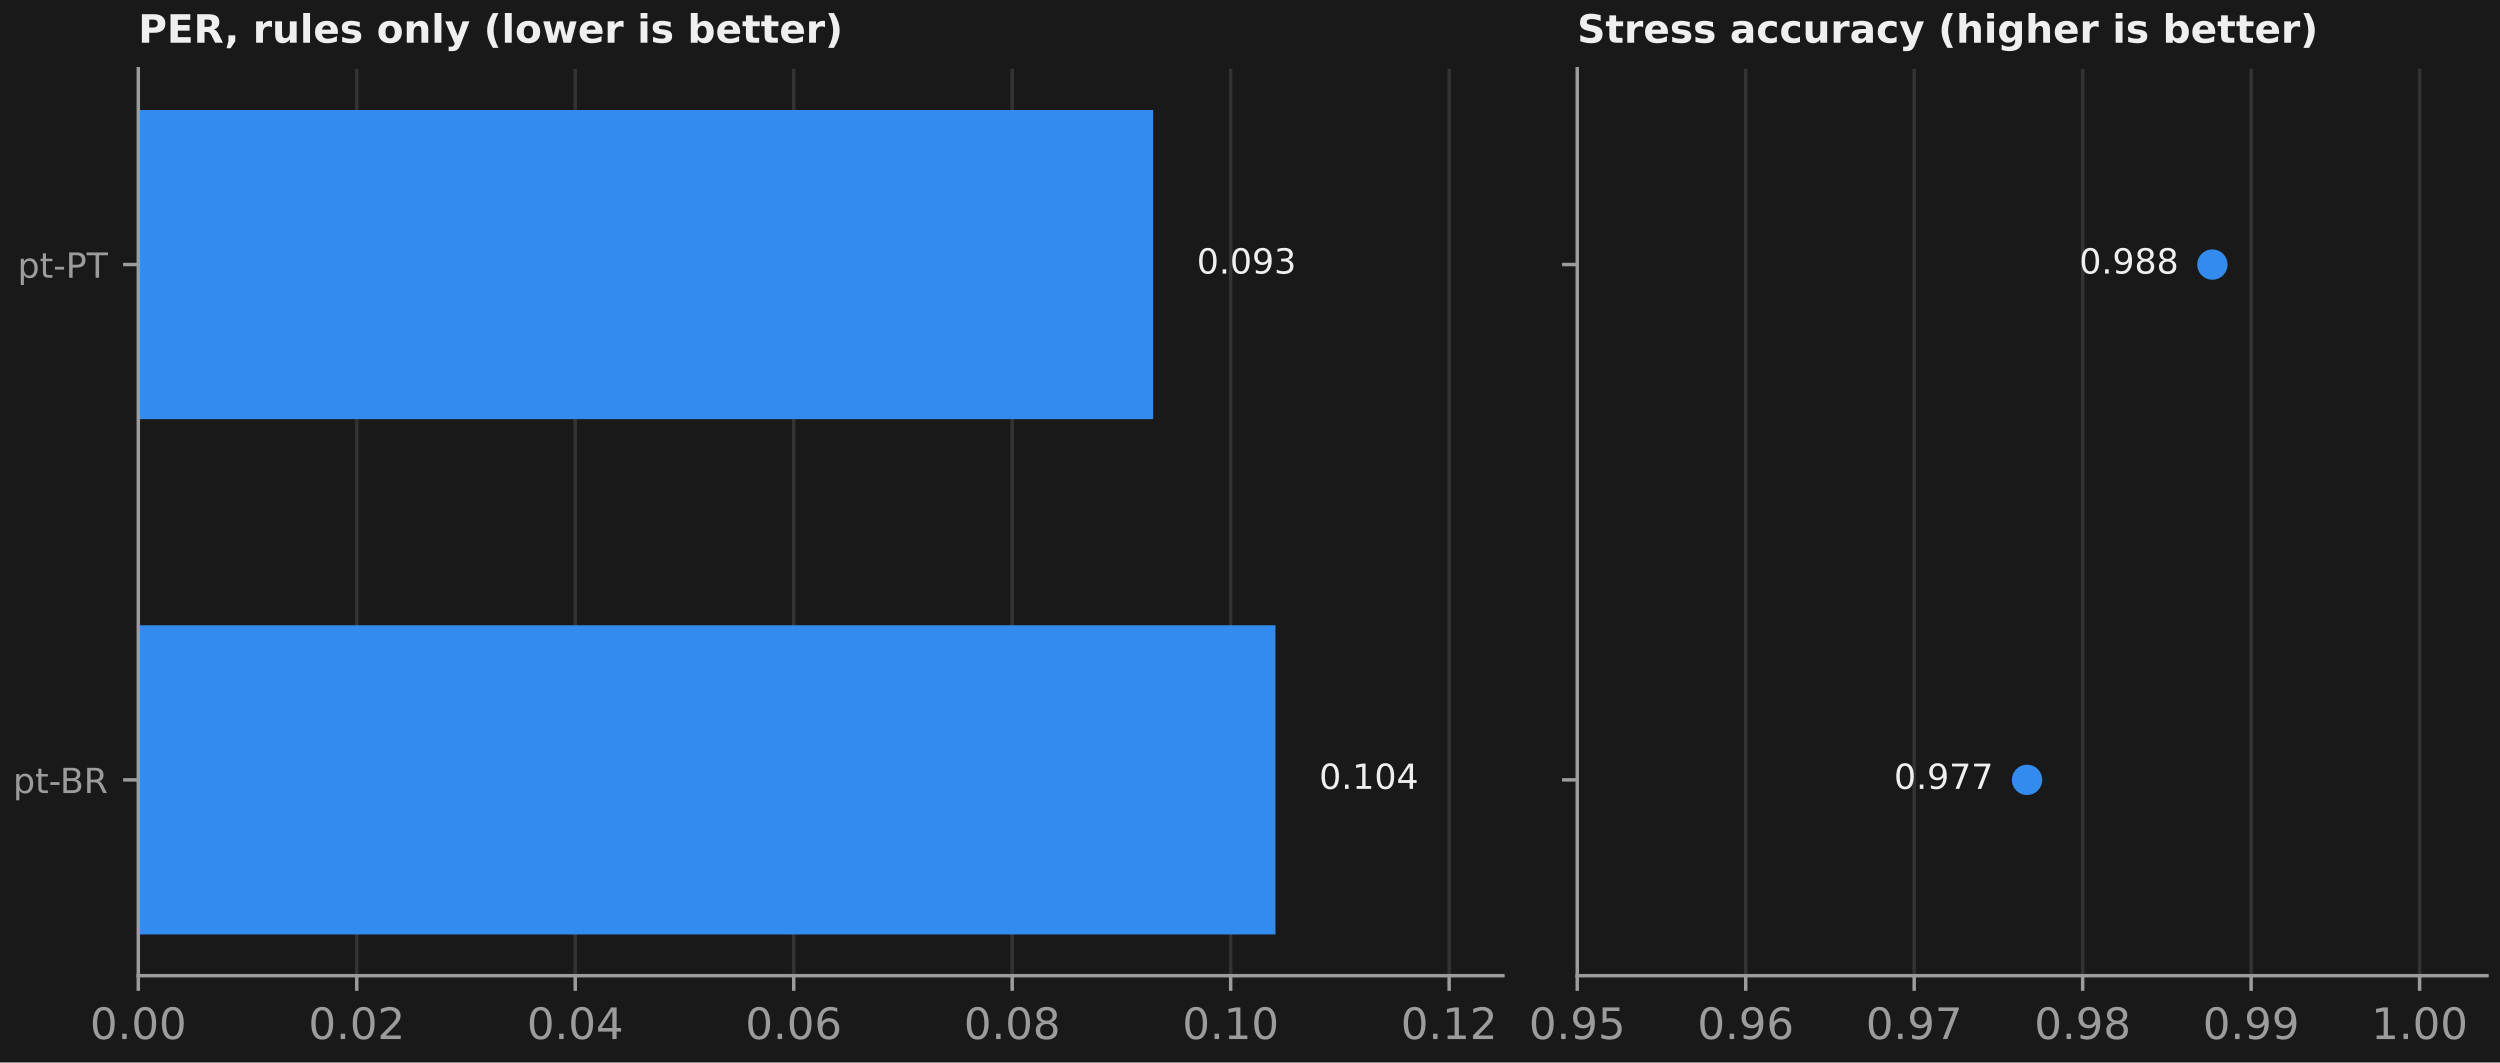
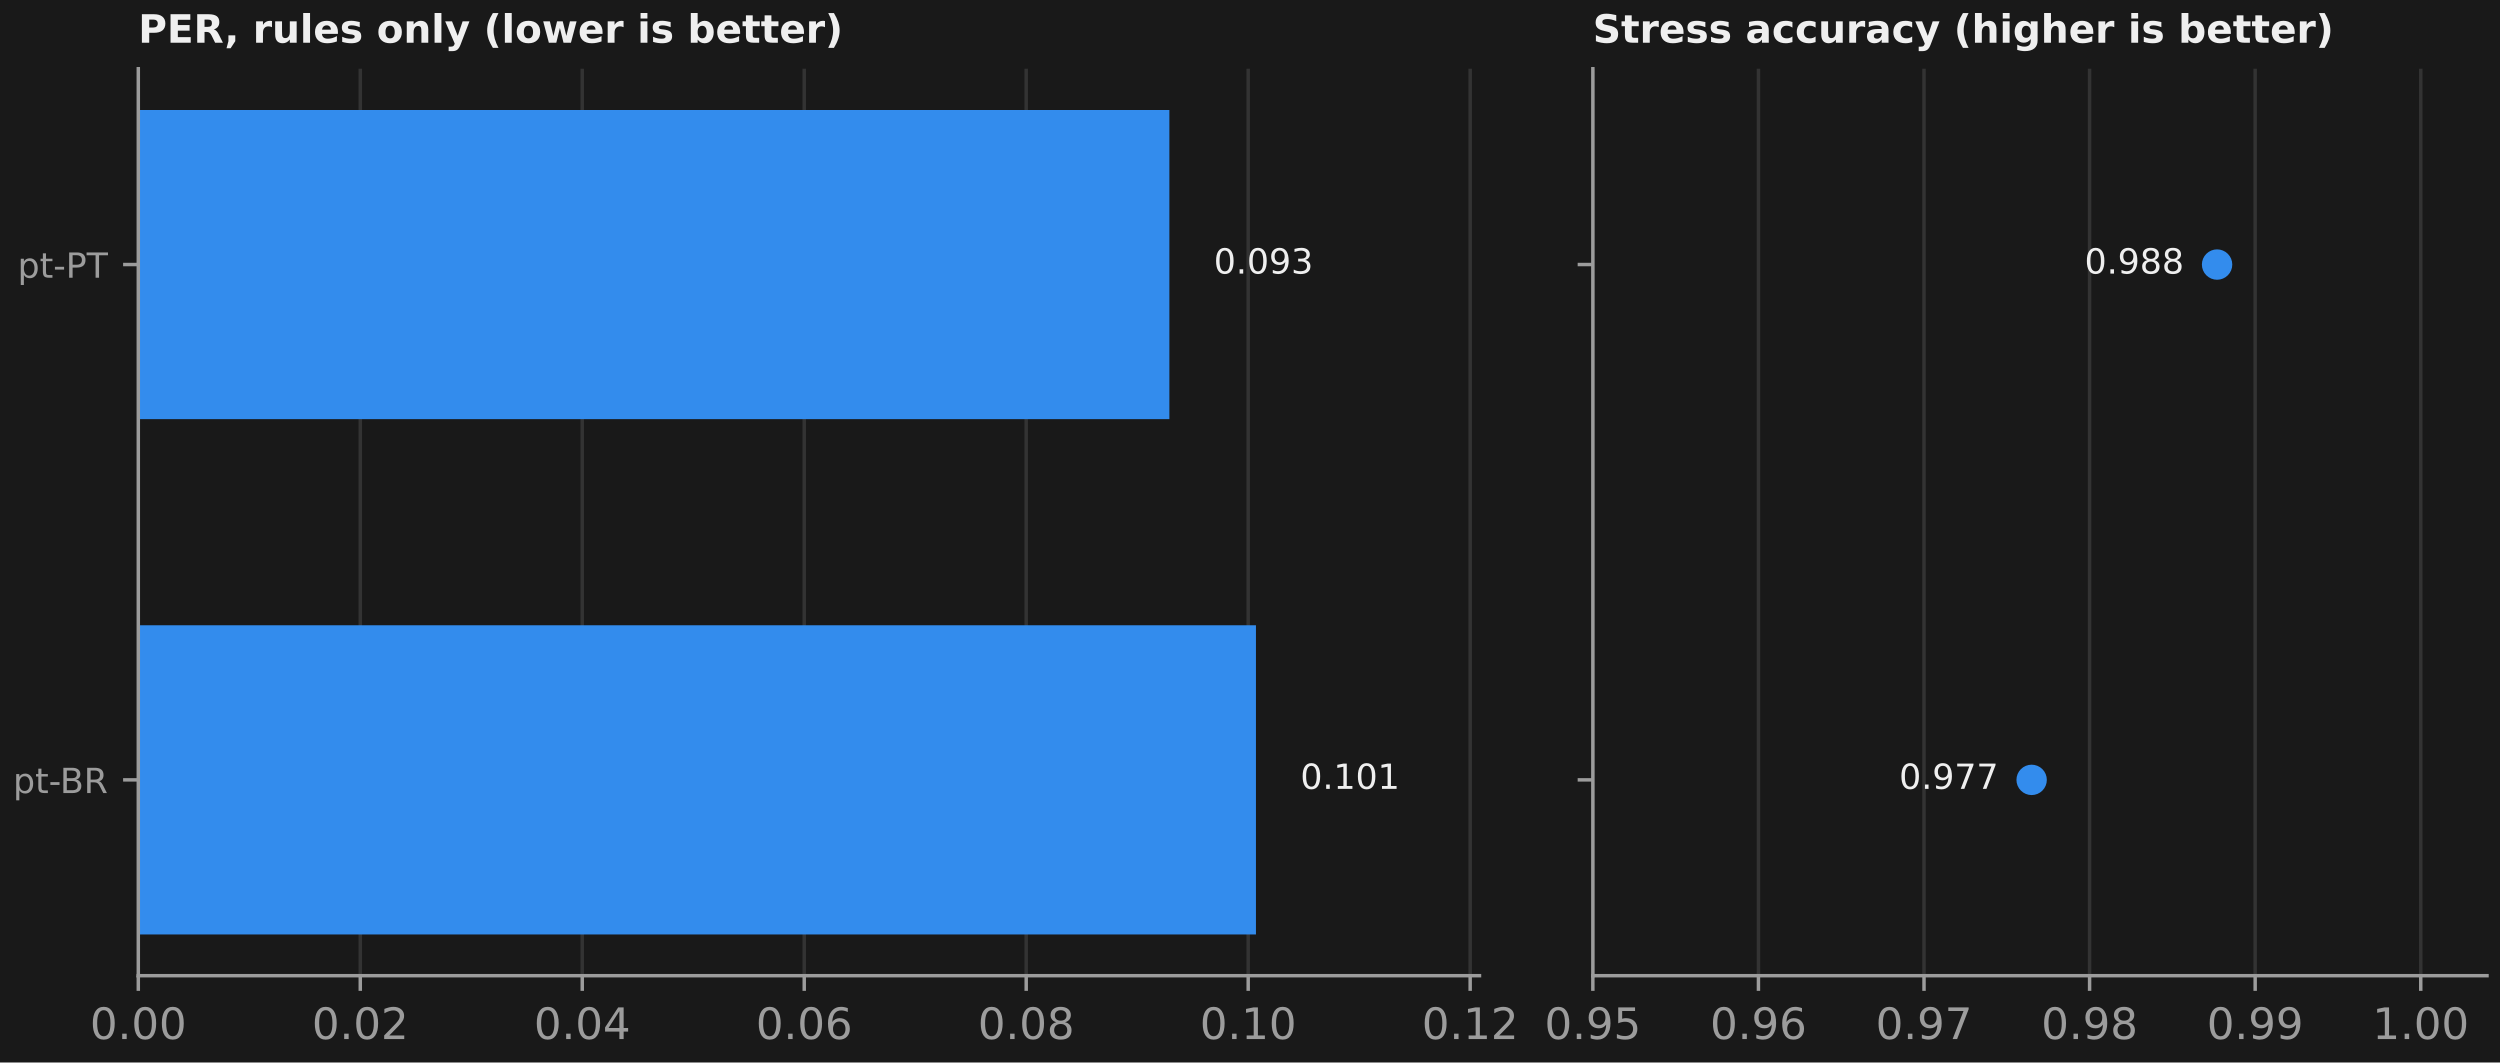
<svg xmlns="http://www.w3.org/2000/svg" xmlns:xlink="http://www.w3.org/1999/xlink" width="576pt" height="244.8pt" viewBox="0 0 576 244.8" version="1.1">
  <defs>
    <style type="text/css">*{stroke-linejoin: round; stroke-linecap: butt}</style>
  </defs>
  <g id="figure_1">
    <g id="patch_1">
      <path d="M 0 244.8  L 576 244.8  L 576 0  L 0 0  z " style="fill: #191919" />
    </g>
    <g id="axes_1">
      <g id="patch_2">
-         <path d="M 31.864 224.8  L 346.265 224.8  L 346.265 15.839  L 31.864 15.839  z " style="fill: #191919" />
+         <path d="M 31.864 224.8  L 340.873 224.8  L 340.873 15.839  L 31.864 15.839  z " style="fill: #191919" />
      </g>
      <g id="matplotlib.axis_1">
        <g id="xtick_1">
          <g id="line2d_1">
-             <path d="M 31.864 224.8  L 31.864 15.839  " clip-path="url(#pe0ce35fc5b)" style="fill: none; stroke: #333333; stroke-width: 0.8; stroke-linecap: square" />
+             <path d="M 31.864 224.8  L 31.864 15.839  " clip-path="url(#p73ae3f1e7e)" style="fill: none; stroke: #333333; stroke-width: 0.8; stroke-linecap: square" />
          </g>
          <g id="line2d_2">
            <defs>
              <path id="mc3cc2e16f8" d="M 0 0  L 0 3.5  " style="stroke: #9c9c9c; stroke-width: 0.8" />
            </defs>
            <g>
              <use xlink:href="#mc3cc2e16f8" x="31.864" y="224.8" style="fill: #9c9c9c; stroke: #9c9c9c; stroke-width: 0.8" />
            </g>
          </g>
          <g id="text_1">
            <text style="font-size: 10px; font-family: 'DejaVu Sans', 'Bitstream Vera Sans', 'Computer Modern Sans Serif', 'Lucida Grande', 'Verdana', 'Geneva', 'Lucid', 'Arial', 'Helvetica', 'Avant Garde', sans-serif; text-anchor: middle; fill: #9c9c9c" x="31.864" y="239.397" transform="rotate(-0 31.86399 239.3974)">0.00</text>
          </g>
        </g>
        <g id="xtick_2">
          <g id="line2d_3">
-             <path d="M 82.2 224.8  L 82.2 15.839  " clip-path="url(#pe0ce35fc5b)" style="fill: none; stroke: #333333; stroke-width: 0.8; stroke-linecap: square" />
+             <path d="M 83.008 224.8  L 83.008 15.839  " clip-path="url(#p73ae3f1e7e)" style="fill: none; stroke: #333333; stroke-width: 0.8; stroke-linecap: square" />
          </g>
          <g id="line2d_4">
            <g>
-               <use xlink:href="#mc3cc2e16f8" x="82.2" y="224.8" style="fill: #9c9c9c; stroke: #9c9c9c; stroke-width: 0.8" />
+               <use xlink:href="#mc3cc2e16f8" x="83.008" y="224.8" style="fill: #9c9c9c; stroke: #9c9c9c; stroke-width: 0.8" />
            </g>
          </g>
          <g id="text_2">
-             <text style="font-size: 10px; font-family: 'DejaVu Sans', 'Bitstream Vera Sans', 'Computer Modern Sans Serif', 'Lucida Grande', 'Verdana', 'Geneva', 'Lucid', 'Arial', 'Helvetica', 'Avant Garde', sans-serif; text-anchor: middle; fill: #9c9c9c" x="82.2" y="239.397" transform="rotate(-0 82.20044 239.3974)">0.02</text>
+             <text style="font-size: 10px; font-family: 'DejaVu Sans', 'Bitstream Vera Sans', 'Computer Modern Sans Serif', 'Lucida Grande', 'Verdana', 'Geneva', 'Lucid', 'Arial', 'Helvetica', 'Avant Garde', sans-serif; text-anchor: middle; fill: #9c9c9c" x="83.008" y="239.397" transform="rotate(-0 83.00756 239.3974)">0.02</text>
          </g>
        </g>
        <g id="xtick_3">
          <g id="line2d_5">
-             <path d="M 132.537 224.8  L 132.537 15.839  " clip-path="url(#pe0ce35fc5b)" style="fill: none; stroke: #333333; stroke-width: 0.8; stroke-linecap: square" />
+             <path d="M 134.151 224.8  L 134.151 15.839  " clip-path="url(#p73ae3f1e7e)" style="fill: none; stroke: #333333; stroke-width: 0.8; stroke-linecap: square" />
          </g>
          <g id="line2d_6">
            <g>
-               <use xlink:href="#mc3cc2e16f8" x="132.537" y="224.8" style="fill: #9c9c9c; stroke: #9c9c9c; stroke-width: 0.8" />
+               <use xlink:href="#mc3cc2e16f8" x="134.151" y="224.8" style="fill: #9c9c9c; stroke: #9c9c9c; stroke-width: 0.8" />
            </g>
          </g>
          <g id="text_3">
-             <text style="font-size: 10px; font-family: 'DejaVu Sans', 'Bitstream Vera Sans', 'Computer Modern Sans Serif', 'Lucida Grande', 'Verdana', 'Geneva', 'Lucid', 'Arial', 'Helvetica', 'Avant Garde', sans-serif; text-anchor: middle; fill: #9c9c9c" x="132.537" y="239.397" transform="rotate(-0 132.5369 239.3974)">0.04</text>
+             <text style="font-size: 10px; font-family: 'DejaVu Sans', 'Bitstream Vera Sans', 'Computer Modern Sans Serif', 'Lucida Grande', 'Verdana', 'Geneva', 'Lucid', 'Arial', 'Helvetica', 'Avant Garde', sans-serif; text-anchor: middle; fill: #9c9c9c" x="134.151" y="239.397" transform="rotate(-0 134.1511 239.3974)">0.04</text>
          </g>
        </g>
        <g id="xtick_4">
          <g id="line2d_7">
-             <path d="M 182.873 224.8  L 182.873 15.839  " clip-path="url(#pe0ce35fc5b)" style="fill: none; stroke: #333333; stroke-width: 0.8; stroke-linecap: square" />
+             <path d="M 185.295 224.8  L 185.295 15.839  " clip-path="url(#p73ae3f1e7e)" style="fill: none; stroke: #333333; stroke-width: 0.8; stroke-linecap: square" />
          </g>
          <g id="line2d_8">
            <g>
-               <use xlink:href="#mc3cc2e16f8" x="182.873" y="224.8" style="fill: #9c9c9c; stroke: #9c9c9c; stroke-width: 0.8" />
+               <use xlink:href="#mc3cc2e16f8" x="185.295" y="224.8" style="fill: #9c9c9c; stroke: #9c9c9c; stroke-width: 0.8" />
            </g>
          </g>
          <g id="text_4">
-             <text style="font-size: 10px; font-family: 'DejaVu Sans', 'Bitstream Vera Sans', 'Computer Modern Sans Serif', 'Lucida Grande', 'Verdana', 'Geneva', 'Lucid', 'Arial', 'Helvetica', 'Avant Garde', sans-serif; text-anchor: middle; fill: #9c9c9c" x="182.873" y="239.397" transform="rotate(-0 182.8733 239.3974)">0.06</text>
+             <text style="font-size: 10px; font-family: 'DejaVu Sans', 'Bitstream Vera Sans', 'Computer Modern Sans Serif', 'Lucida Grande', 'Verdana', 'Geneva', 'Lucid', 'Arial', 'Helvetica', 'Avant Garde', sans-serif; text-anchor: middle; fill: #9c9c9c" x="185.295" y="239.397" transform="rotate(-0 185.2947 239.3974)">0.06</text>
          </g>
        </g>
        <g id="xtick_5">
          <g id="line2d_9">
-             <path d="M 233.21 224.8  L 233.21 15.839  " clip-path="url(#pe0ce35fc5b)" style="fill: none; stroke: #333333; stroke-width: 0.8; stroke-linecap: square" />
+             <path d="M 236.438 224.8  L 236.438 15.839  " clip-path="url(#p73ae3f1e7e)" style="fill: none; stroke: #333333; stroke-width: 0.8; stroke-linecap: square" />
          </g>
          <g id="line2d_10">
            <g>
-               <use xlink:href="#mc3cc2e16f8" x="233.21" y="224.8" style="fill: #9c9c9c; stroke: #9c9c9c; stroke-width: 0.8" />
+               <use xlink:href="#mc3cc2e16f8" x="236.438" y="224.8" style="fill: #9c9c9c; stroke: #9c9c9c; stroke-width: 0.8" />
            </g>
          </g>
          <g id="text_5">
-             <text style="font-size: 10px; font-family: 'DejaVu Sans', 'Bitstream Vera Sans', 'Computer Modern Sans Serif', 'Lucida Grande', 'Verdana', 'Geneva', 'Lucid', 'Arial', 'Helvetica', 'Avant Garde', sans-serif; text-anchor: middle; fill: #9c9c9c" x="233.21" y="239.397" transform="rotate(-0 233.2098 239.3974)">0.08</text>
+             <text style="font-size: 10px; font-family: 'DejaVu Sans', 'Bitstream Vera Sans', 'Computer Modern Sans Serif', 'Lucida Grande', 'Verdana', 'Geneva', 'Lucid', 'Arial', 'Helvetica', 'Avant Garde', sans-serif; text-anchor: middle; fill: #9c9c9c" x="236.438" y="239.397" transform="rotate(-0 236.4383 239.3974)">0.08</text>
          </g>
        </g>
        <g id="xtick_6">
          <g id="line2d_11">
-             <path d="M 283.546 224.8  L 283.546 15.839  " clip-path="url(#pe0ce35fc5b)" style="fill: none; stroke: #333333; stroke-width: 0.8; stroke-linecap: square" />
+             <path d="M 287.582 224.8  L 287.582 15.839  " clip-path="url(#p73ae3f1e7e)" style="fill: none; stroke: #333333; stroke-width: 0.8; stroke-linecap: square" />
          </g>
          <g id="line2d_12">
            <g>
-               <use xlink:href="#mc3cc2e16f8" x="283.546" y="224.8" style="fill: #9c9c9c; stroke: #9c9c9c; stroke-width: 0.8" />
+               <use xlink:href="#mc3cc2e16f8" x="287.582" y="224.8" style="fill: #9c9c9c; stroke: #9c9c9c; stroke-width: 0.8" />
            </g>
          </g>
          <g id="text_6">
-             <text style="font-size: 10px; font-family: 'DejaVu Sans', 'Bitstream Vera Sans', 'Computer Modern Sans Serif', 'Lucida Grande', 'Verdana', 'Geneva', 'Lucid', 'Arial', 'Helvetica', 'Avant Garde', sans-serif; text-anchor: middle; fill: #9c9c9c" x="283.546" y="239.397" transform="rotate(-0 283.5463 239.3974)">0.10</text>
+             <text style="font-size: 10px; font-family: 'DejaVu Sans', 'Bitstream Vera Sans', 'Computer Modern Sans Serif', 'Lucida Grande', 'Verdana', 'Geneva', 'Lucid', 'Arial', 'Helvetica', 'Avant Garde', sans-serif; text-anchor: middle; fill: #9c9c9c" x="287.582" y="239.397" transform="rotate(-0 287.5819 239.3974)">0.10</text>
          </g>
        </g>
        <g id="xtick_7">
          <g id="line2d_13">
-             <path d="M 333.883 224.8  L 333.883 15.839  " clip-path="url(#pe0ce35fc5b)" style="fill: none; stroke: #333333; stroke-width: 0.8; stroke-linecap: square" />
+             <path d="M 338.725 224.8  L 338.725 15.839  " clip-path="url(#p73ae3f1e7e)" style="fill: none; stroke: #333333; stroke-width: 0.8; stroke-linecap: square" />
          </g>
          <g id="line2d_14">
            <g>
-               <use xlink:href="#mc3cc2e16f8" x="333.883" y="224.8" style="fill: #9c9c9c; stroke: #9c9c9c; stroke-width: 0.8" />
+               <use xlink:href="#mc3cc2e16f8" x="338.725" y="224.8" style="fill: #9c9c9c; stroke: #9c9c9c; stroke-width: 0.8" />
            </g>
          </g>
          <g id="text_7">
-             <text style="font-size: 10px; font-family: 'DejaVu Sans', 'Bitstream Vera Sans', 'Computer Modern Sans Serif', 'Lucida Grande', 'Verdana', 'Geneva', 'Lucid', 'Arial', 'Helvetica', 'Avant Garde', sans-serif; text-anchor: middle; fill: #9c9c9c" x="333.883" y="239.397" transform="rotate(-0 333.8827 239.3974)">0.12</text>
+             <text style="font-size: 10px; font-family: 'DejaVu Sans', 'Bitstream Vera Sans', 'Computer Modern Sans Serif', 'Lucida Grande', 'Verdana', 'Geneva', 'Lucid', 'Arial', 'Helvetica', 'Avant Garde', sans-serif; text-anchor: middle; fill: #9c9c9c" x="338.725" y="239.397" transform="rotate(-0 338.7254 239.3974)">0.12</text>
          </g>
        </g>
      </g>
      <g id="matplotlib.axis_2">
        <g id="ytick_1">
          <g id="line2d_15">
            <defs>
              <path id="m61c7a5ba7b" d="M 0 0  L -3.5 0  " style="stroke: #9c9c9c; stroke-width: 0.8" />
            </defs>
            <g>
              <use xlink:href="#m61c7a5ba7b" x="31.864" y="60.955" style="fill: #9c9c9c; stroke: #9c9c9c; stroke-width: 0.8" />
            </g>
          </g>
          <g id="text_8">
            <text style="font-size: 8px; font-family: 'DejaVu Sans', 'Bitstream Vera Sans', 'Computer Modern Sans Serif', 'Lucida Grande', 'Verdana', 'Geneva', 'Lucid', 'Arial', 'Helvetica', 'Avant Garde', sans-serif; text-anchor: end; fill: #9c9c9c" x="24.864" y="63.994" transform="rotate(-0 24.86399 63.99446)">pt-PT</text>
          </g>
        </g>
        <g id="ytick_2">
          <g id="line2d_16">
            <g>
              <use xlink:href="#m61c7a5ba7b" x="31.864" y="179.683" style="fill: #9c9c9c; stroke: #9c9c9c; stroke-width: 0.8" />
            </g>
          </g>
          <g id="text_9">
            <text style="font-size: 8px; font-family: 'DejaVu Sans', 'Bitstream Vera Sans', 'Computer Modern Sans Serif', 'Lucida Grande', 'Verdana', 'Geneva', 'Lucid', 'Arial', 'Helvetica', 'Avant Garde', sans-serif; text-anchor: end; fill: #9c9c9c" x="24.864" y="182.722" transform="rotate(-0 24.86399 182.7223)">pt-BR</text>
          </g>
        </g>
      </g>
      <g id="patch_3">
-         <path d="M 31.864 25.337  L 265.677 25.337  L 265.677 96.574  L 31.864 96.574  z " clip-path="url(#pe0ce35fc5b)" style="fill: #338ced" />
+         <path d="M 31.864 25.337  L 269.426 25.337  L 269.426 96.574  L 31.864 96.574  z " clip-path="url(#p73ae3f1e7e)" style="fill: #338ced" />
      </g>
      <g id="patch_4">
-         <path d="M 31.864 144.065  L 293.865 144.065  L 293.865 215.302  L 31.864 215.302  z " clip-path="url(#pe0ce35fc5b)" style="fill: #338ced" />
+         <path d="M 31.864 144.065  L 289.372 144.065  L 289.372 215.302  L 31.864 215.302  z " clip-path="url(#p73ae3f1e7e)" style="fill: #338ced" />
      </g>
      <g id="patch_5">
        <path d="M 31.864 224.8  L 31.864 15.839  " style="fill: none; stroke: #9c9c9c; stroke-width: 0.8; stroke-linejoin: miter; stroke-linecap: square" />
      </g>
      <g id="patch_6">
-         <path d="M 31.864 224.8  L 346.265 224.8  " style="fill: none; stroke: #9c9c9c; stroke-width: 0.8; stroke-linejoin: miter; stroke-linecap: square" />
+         <path d="M 31.864 224.8  L 340.873 224.8  " style="fill: none; stroke: #9c9c9c; stroke-width: 0.8; stroke-linejoin: miter; stroke-linecap: square" />
      </g>
      <g id="text_10">
-         <text style="font-size: 8px; font-family: 'DejaVu Sans', 'Bitstream Vera Sans', 'Computer Modern Sans Serif', 'Lucida Grande', 'Verdana', 'Geneva', 'Lucid', 'Arial', 'Helvetica', 'Avant Garde', sans-serif; text-anchor: start; fill: #efefef" x="275.744" y="63.034" transform="rotate(-0 275.7441 63.03352)">0.093</text>
+         <text style="font-size: 8px; font-family: 'DejaVu Sans', 'Bitstream Vera Sans', 'Computer Modern Sans Serif', 'Lucida Grande', 'Verdana', 'Geneva', 'Lucid', 'Arial', 'Helvetica', 'Avant Garde', sans-serif; text-anchor: start; fill: #efefef" x="279.655" y="63.034" transform="rotate(-0 279.6546 63.03352)">0.093</text>
      </g>
      <g id="text_11">
-         <text style="font-size: 8px; font-family: 'DejaVu Sans', 'Bitstream Vera Sans', 'Computer Modern Sans Serif', 'Lucida Grande', 'Verdana', 'Geneva', 'Lucid', 'Arial', 'Helvetica', 'Avant Garde', sans-serif; text-anchor: start; fill: #efefef" x="303.933" y="181.761" transform="rotate(-0 303.9325 181.7613)">0.104</text>
+         <text style="font-size: 8px; font-family: 'DejaVu Sans', 'Bitstream Vera Sans', 'Computer Modern Sans Serif', 'Lucida Grande', 'Verdana', 'Geneva', 'Lucid', 'Arial', 'Helvetica', 'Avant Garde', sans-serif; text-anchor: start; fill: #efefef" x="299.601" y="181.761" transform="rotate(-0 299.6006 181.7613)">0.101</text>
      </g>
      <g id="text_12">
        <text style="font-weight: 700; font-size: 9px; font-family: 'DejaVu Sans', 'Bitstream Vera Sans', 'Computer Modern Sans Serif', 'Lucida Grande', 'Verdana', 'Geneva', 'Lucid', 'Arial', 'Helvetica', 'Avant Garde', sans-serif; text-anchor: start; fill: #efefef" x="31.864" y="9.839" transform="rotate(-0 31.86399 9.838834)">PER, rules only (lower is better)</text>
      </g>
    </g>
    <g id="axes_2">
      <g id="patch_7">
-         <path d="M 363.399 224.8  L 573 224.8  L 573 15.839  L 363.399 15.839  z " style="fill: #191919" />
+         <path d="M 366.993 224.8  L 573 224.8  L 573 15.839  L 366.993 15.839  z " style="fill: #191919" />
      </g>
      <g id="matplotlib.axis_3">
        <g id="xtick_8">
          <g id="line2d_17">
-             <path d="M 363.399 224.8  L 363.399 15.839  " clip-path="url(#pda798c7196)" style="fill: none; stroke: #333333; stroke-width: 0.8; stroke-linecap: square" />
+             <path d="M 366.993 224.8  L 366.993 15.839  " clip-path="url(#p0f48ddc2b1)" style="fill: none; stroke: #333333; stroke-width: 0.8; stroke-linecap: square" />
          </g>
          <g id="line2d_18">
            <g>
-               <use xlink:href="#mc3cc2e16f8" x="363.399" y="224.8" style="fill: #9c9c9c; stroke: #9c9c9c; stroke-width: 0.8" />
+               <use xlink:href="#mc3cc2e16f8" x="366.993" y="224.8" style="fill: #9c9c9c; stroke: #9c9c9c; stroke-width: 0.8" />
            </g>
          </g>
          <g id="text_13">
-             <text style="font-size: 10px; font-family: 'DejaVu Sans', 'Bitstream Vera Sans', 'Computer Modern Sans Serif', 'Lucida Grande', 'Verdana', 'Geneva', 'Lucid', 'Arial', 'Helvetica', 'Avant Garde', sans-serif; text-anchor: middle; fill: #9c9c9c" x="363.399" y="239.397" transform="rotate(-0 363.3988 239.3974)">0.95</text>
+             <text style="font-size: 10px; font-family: 'DejaVu Sans', 'Bitstream Vera Sans', 'Computer Modern Sans Serif', 'Lucida Grande', 'Verdana', 'Geneva', 'Lucid', 'Arial', 'Helvetica', 'Avant Garde', sans-serif; text-anchor: middle; fill: #9c9c9c" x="366.993" y="239.397" transform="rotate(-0 366.9934 239.3974)">0.95</text>
          </g>
        </g>
        <g id="xtick_9">
          <g id="line2d_19">
-             <path d="M 402.214 224.8  L 402.214 15.839  " clip-path="url(#pda798c7196)" style="fill: none; stroke: #333333; stroke-width: 0.8; stroke-linecap: square" />
+             <path d="M 405.143 224.8  L 405.143 15.839  " clip-path="url(#p0f48ddc2b1)" style="fill: none; stroke: #333333; stroke-width: 0.8; stroke-linecap: square" />
          </g>
          <g id="line2d_20">
            <g>
-               <use xlink:href="#mc3cc2e16f8" x="402.214" y="224.8" style="fill: #9c9c9c; stroke: #9c9c9c; stroke-width: 0.8" />
+               <use xlink:href="#mc3cc2e16f8" x="405.143" y="224.8" style="fill: #9c9c9c; stroke: #9c9c9c; stroke-width: 0.8" />
            </g>
          </g>
          <g id="text_14">
-             <text style="font-size: 10px; font-family: 'DejaVu Sans', 'Bitstream Vera Sans', 'Computer Modern Sans Serif', 'Lucida Grande', 'Verdana', 'Geneva', 'Lucid', 'Arial', 'Helvetica', 'Avant Garde', sans-serif; text-anchor: middle; fill: #9c9c9c" x="402.214" y="239.397" transform="rotate(-0 402.2138 239.3974)">0.96</text>
+             <text style="font-size: 10px; font-family: 'DejaVu Sans', 'Bitstream Vera Sans', 'Computer Modern Sans Serif', 'Lucida Grande', 'Verdana', 'Geneva', 'Lucid', 'Arial', 'Helvetica', 'Avant Garde', sans-serif; text-anchor: middle; fill: #9c9c9c" x="405.143" y="239.397" transform="rotate(-0 405.1428 239.3974)">0.96</text>
          </g>
        </g>
        <g id="xtick_10">
          <g id="line2d_21">
-             <path d="M 441.029 224.8  L 441.029 15.839  " clip-path="url(#pda798c7196)" style="fill: none; stroke: #333333; stroke-width: 0.8; stroke-linecap: square" />
+             <path d="M 443.292 224.8  L 443.292 15.839  " clip-path="url(#p0f48ddc2b1)" style="fill: none; stroke: #333333; stroke-width: 0.8; stroke-linecap: square" />
          </g>
          <g id="line2d_22">
            <g>
-               <use xlink:href="#mc3cc2e16f8" x="441.029" y="224.8" style="fill: #9c9c9c; stroke: #9c9c9c; stroke-width: 0.8" />
+               <use xlink:href="#mc3cc2e16f8" x="443.292" y="224.8" style="fill: #9c9c9c; stroke: #9c9c9c; stroke-width: 0.8" />
            </g>
          </g>
          <g id="text_15">
-             <text style="font-size: 10px; font-family: 'DejaVu Sans', 'Bitstream Vera Sans', 'Computer Modern Sans Serif', 'Lucida Grande', 'Verdana', 'Geneva', 'Lucid', 'Arial', 'Helvetica', 'Avant Garde', sans-serif; text-anchor: middle; fill: #9c9c9c" x="441.029" y="239.397" transform="rotate(-0 441.0288 239.3974)">0.97</text>
+             <text style="font-size: 10px; font-family: 'DejaVu Sans', 'Bitstream Vera Sans', 'Computer Modern Sans Serif', 'Lucida Grande', 'Verdana', 'Geneva', 'Lucid', 'Arial', 'Helvetica', 'Avant Garde', sans-serif; text-anchor: middle; fill: #9c9c9c" x="443.292" y="239.397" transform="rotate(-0 443.2921 239.3974)">0.97</text>
          </g>
        </g>
        <g id="xtick_11">
          <g id="line2d_23">
-             <path d="M 479.844 224.8  L 479.844 15.839  " clip-path="url(#pda798c7196)" style="fill: none; stroke: #333333; stroke-width: 0.8; stroke-linecap: square" />
+             <path d="M 481.441 224.8  L 481.441 15.839  " clip-path="url(#p0f48ddc2b1)" style="fill: none; stroke: #333333; stroke-width: 0.8; stroke-linecap: square" />
          </g>
          <g id="line2d_24">
            <g>
-               <use xlink:href="#mc3cc2e16f8" x="479.844" y="224.8" style="fill: #9c9c9c; stroke: #9c9c9c; stroke-width: 0.8" />
+               <use xlink:href="#mc3cc2e16f8" x="481.441" y="224.8" style="fill: #9c9c9c; stroke: #9c9c9c; stroke-width: 0.8" />
            </g>
          </g>
          <g id="text_16">
-             <text style="font-size: 10px; font-family: 'DejaVu Sans', 'Bitstream Vera Sans', 'Computer Modern Sans Serif', 'Lucida Grande', 'Verdana', 'Geneva', 'Lucid', 'Arial', 'Helvetica', 'Avant Garde', sans-serif; text-anchor: middle; fill: #9c9c9c" x="479.844" y="239.397" transform="rotate(-0 479.8438 239.3974)">0.98</text>
+             <text style="font-size: 10px; font-family: 'DejaVu Sans', 'Bitstream Vera Sans', 'Computer Modern Sans Serif', 'Lucida Grande', 'Verdana', 'Geneva', 'Lucid', 'Arial', 'Helvetica', 'Avant Garde', sans-serif; text-anchor: middle; fill: #9c9c9c" x="481.441" y="239.397" transform="rotate(-0 481.4414 239.3974)">0.98</text>
          </g>
        </g>
        <g id="xtick_12">
          <g id="line2d_25">
-             <path d="M 518.659 224.8  L 518.659 15.839  " clip-path="url(#pda798c7196)" style="fill: none; stroke: #333333; stroke-width: 0.8; stroke-linecap: square" />
+             <path d="M 519.591 224.8  L 519.591 15.839  " clip-path="url(#p0f48ddc2b1)" style="fill: none; stroke: #333333; stroke-width: 0.8; stroke-linecap: square" />
          </g>
          <g id="line2d_26">
            <g>
-               <use xlink:href="#mc3cc2e16f8" x="518.659" y="224.8" style="fill: #9c9c9c; stroke: #9c9c9c; stroke-width: 0.8" />
+               <use xlink:href="#mc3cc2e16f8" x="519.591" y="224.8" style="fill: #9c9c9c; stroke: #9c9c9c; stroke-width: 0.8" />
            </g>
          </g>
          <g id="text_17">
-             <text style="font-size: 10px; font-family: 'DejaVu Sans', 'Bitstream Vera Sans', 'Computer Modern Sans Serif', 'Lucida Grande', 'Verdana', 'Geneva', 'Lucid', 'Arial', 'Helvetica', 'Avant Garde', sans-serif; text-anchor: middle; fill: #9c9c9c" x="518.659" y="239.397" transform="rotate(-0 518.6588 239.3974)">0.99</text>
+             <text style="font-size: 10px; font-family: 'DejaVu Sans', 'Bitstream Vera Sans', 'Computer Modern Sans Serif', 'Lucida Grande', 'Verdana', 'Geneva', 'Lucid', 'Arial', 'Helvetica', 'Avant Garde', sans-serif; text-anchor: middle; fill: #9c9c9c" x="519.591" y="239.397" transform="rotate(-0 519.5907 239.3974)">0.99</text>
          </g>
        </g>
        <g id="xtick_13">
          <g id="line2d_27">
-             <path d="M 557.474 224.8  L 557.474 15.839  " clip-path="url(#pda798c7196)" style="fill: none; stroke: #333333; stroke-width: 0.8; stroke-linecap: square" />
+             <path d="M 557.74 224.8  L 557.74 15.839  " clip-path="url(#p0f48ddc2b1)" style="fill: none; stroke: #333333; stroke-width: 0.8; stroke-linecap: square" />
          </g>
          <g id="line2d_28">
            <g>
-               <use xlink:href="#mc3cc2e16f8" x="557.474" y="224.8" style="fill: #9c9c9c; stroke: #9c9c9c; stroke-width: 0.8" />
+               <use xlink:href="#mc3cc2e16f8" x="557.74" y="224.8" style="fill: #9c9c9c; stroke: #9c9c9c; stroke-width: 0.8" />
            </g>
          </g>
          <g id="text_18">
-             <text style="font-size: 10px; font-family: 'DejaVu Sans', 'Bitstream Vera Sans', 'Computer Modern Sans Serif', 'Lucida Grande', 'Verdana', 'Geneva', 'Lucid', 'Arial', 'Helvetica', 'Avant Garde', sans-serif; text-anchor: middle; fill: #9c9c9c" x="557.474" y="239.397" transform="rotate(-0 557.4738 239.3974)">1.00</text>
+             <text style="font-size: 10px; font-family: 'DejaVu Sans', 'Bitstream Vera Sans', 'Computer Modern Sans Serif', 'Lucida Grande', 'Verdana', 'Geneva', 'Lucid', 'Arial', 'Helvetica', 'Avant Garde', sans-serif; text-anchor: middle; fill: #9c9c9c" x="557.74" y="239.397" transform="rotate(-0 557.74 239.3974)">1.00</text>
          </g>
        </g>
      </g>
      <g id="matplotlib.axis_4">
        <g id="ytick_3">
          <g id="line2d_29">
            <g>
-               <use xlink:href="#m61c7a5ba7b" x="363.399" y="60.955" style="fill: #9c9c9c; stroke: #9c9c9c; stroke-width: 0.8" />
+               <use xlink:href="#m61c7a5ba7b" x="366.993" y="60.955" style="fill: #9c9c9c; stroke: #9c9c9c; stroke-width: 0.8" />
            </g>
          </g>
        </g>
        <g id="ytick_4">
          <g id="line2d_30">
            <g>
-               <use xlink:href="#m61c7a5ba7b" x="363.399" y="179.683" style="fill: #9c9c9c; stroke: #9c9c9c; stroke-width: 0.8" />
+               <use xlink:href="#m61c7a5ba7b" x="366.993" y="179.683" style="fill: #9c9c9c; stroke: #9c9c9c; stroke-width: 0.8" />
            </g>
          </g>
        </g>
      </g>
      <g id="patch_8">
-         <path d="M 363.399 224.8  L 363.399 15.839  " style="fill: none; stroke: #9c9c9c; stroke-width: 0.8; stroke-linejoin: miter; stroke-linecap: square" />
+         <path d="M 366.993 224.8  L 366.993 15.839  " style="fill: none; stroke: #9c9c9c; stroke-width: 0.8; stroke-linejoin: miter; stroke-linecap: square" />
      </g>
      <g id="patch_9">
-         <path d="M 363.399 224.8  L 573 224.8  " style="fill: none; stroke: #9c9c9c; stroke-width: 0.8; stroke-linejoin: miter; stroke-linecap: square" />
+         <path d="M 366.993 224.8  L 573 224.8  " style="fill: none; stroke: #9c9c9c; stroke-width: 0.8; stroke-linejoin: miter; stroke-linecap: square" />
      </g>
      <g id="PathCollection_1">
        <defs>
          <path id="mb6ce4388ad" d="M 0 3  C 0.796 3 1.559 2.684 2.121 2.121  C 2.684 1.559 3 0.796 3 0  C 3 -0.796 2.684 -1.559 2.121 -2.121  C 1.559 -2.684 0.796 -3 0 -3  C -0.796 -3 -1.559 -2.684 -2.121 -2.121  C -2.684 -1.559 -3 -0.796 -3 0  C -3 0.796 -2.684 1.559 -2.121 2.121  C -1.559 2.684 -0.796 3 0 3  z " style="stroke: #338ced" />
        </defs>
-         <g clip-path="url(#pda798c7196)">
-           <use xlink:href="#mb6ce4388ad" x="509.731" y="60.955" style="fill: #338ced; stroke: #338ced" />
-           <use xlink:href="#mb6ce4388ad" x="467.035" y="179.683" style="fill: #338ced; stroke: #338ced" />
+         <g clip-path="url(#p0f48ddc2b1)">
+           <use xlink:href="#mb6ce4388ad" x="510.816" y="60.955" style="fill: #338ced; stroke: #338ced" />
+           <use xlink:href="#mb6ce4388ad" x="468.089" y="179.683" style="fill: #338ced; stroke: #338ced" />
        </g>
      </g>
      <g id="text_19">
-         <text style="font-size: 8px; font-family: 'DejaVu Sans', 'Bitstream Vera Sans', 'Computer Modern Sans Serif', 'Lucida Grande', 'Verdana', 'Geneva', 'Lucid', 'Arial', 'Helvetica', 'Avant Garde', sans-serif; text-anchor: end; fill: #efefef" x="501.968" y="63.034" transform="rotate(-0 501.9683 63.03352)">0.988</text>
+         <text style="font-size: 8px; font-family: 'DejaVu Sans', 'Bitstream Vera Sans', 'Computer Modern Sans Serif', 'Lucida Grande', 'Verdana', 'Geneva', 'Lucid', 'Arial', 'Helvetica', 'Avant Garde', sans-serif; text-anchor: end; fill: #efefef" x="503.187" y="63.034" transform="rotate(-0 503.1865 63.03352)">0.988</text>
      </g>
      <g id="text_20">
-         <text style="font-size: 8px; font-family: 'DejaVu Sans', 'Bitstream Vera Sans', 'Computer Modern Sans Serif', 'Lucida Grande', 'Verdana', 'Geneva', 'Lucid', 'Arial', 'Helvetica', 'Avant Garde', sans-serif; text-anchor: end; fill: #efefef" x="459.272" y="181.761" transform="rotate(-0 459.2718 181.7613)">0.977</text>
+         <text style="font-size: 8px; font-family: 'DejaVu Sans', 'Bitstream Vera Sans', 'Computer Modern Sans Serif', 'Lucida Grande', 'Verdana', 'Geneva', 'Lucid', 'Arial', 'Helvetica', 'Avant Garde', sans-serif; text-anchor: end; fill: #efefef" x="460.459" y="181.761" transform="rotate(-0 460.4593 181.7613)">0.977</text>
      </g>
      <g id="text_21">
-         <text style="font-weight: 700; font-size: 9px; font-family: 'DejaVu Sans', 'Bitstream Vera Sans', 'Computer Modern Sans Serif', 'Lucida Grande', 'Verdana', 'Geneva', 'Lucid', 'Arial', 'Helvetica', 'Avant Garde', sans-serif; text-anchor: start; fill: #efefef" x="363.399" y="9.839" transform="rotate(-0 363.3988 9.838834)">Stress accuracy (higher is better)</text>
+         <text style="font-weight: 700; font-size: 9px; font-family: 'DejaVu Sans', 'Bitstream Vera Sans', 'Computer Modern Sans Serif', 'Lucida Grande', 'Verdana', 'Geneva', 'Lucid', 'Arial', 'Helvetica', 'Avant Garde', sans-serif; text-anchor: start; fill: #efefef" x="366.993" y="9.839" transform="rotate(-0 366.9934 9.838834)">Stress accuracy (higher is better)</text>
      </g>
    </g>
  </g>
  <defs>
-     <clipPath id="pe0ce35fc5b">
-       <rect x="31.864" y="15.839" width="314.401" height="208.961" />
+     <clipPath id="p73ae3f1e7e">
+       <rect x="31.864" y="15.839" width="309.009" height="208.961" />
    </clipPath>
-     <clipPath id="pda798c7196">
-       <rect x="363.399" y="15.839" width="209.601" height="208.961" />
+     <clipPath id="p0f48ddc2b1">
+       <rect x="366.993" y="15.839" width="206.006" height="208.961" />
    </clipPath>
  </defs>
</svg>
